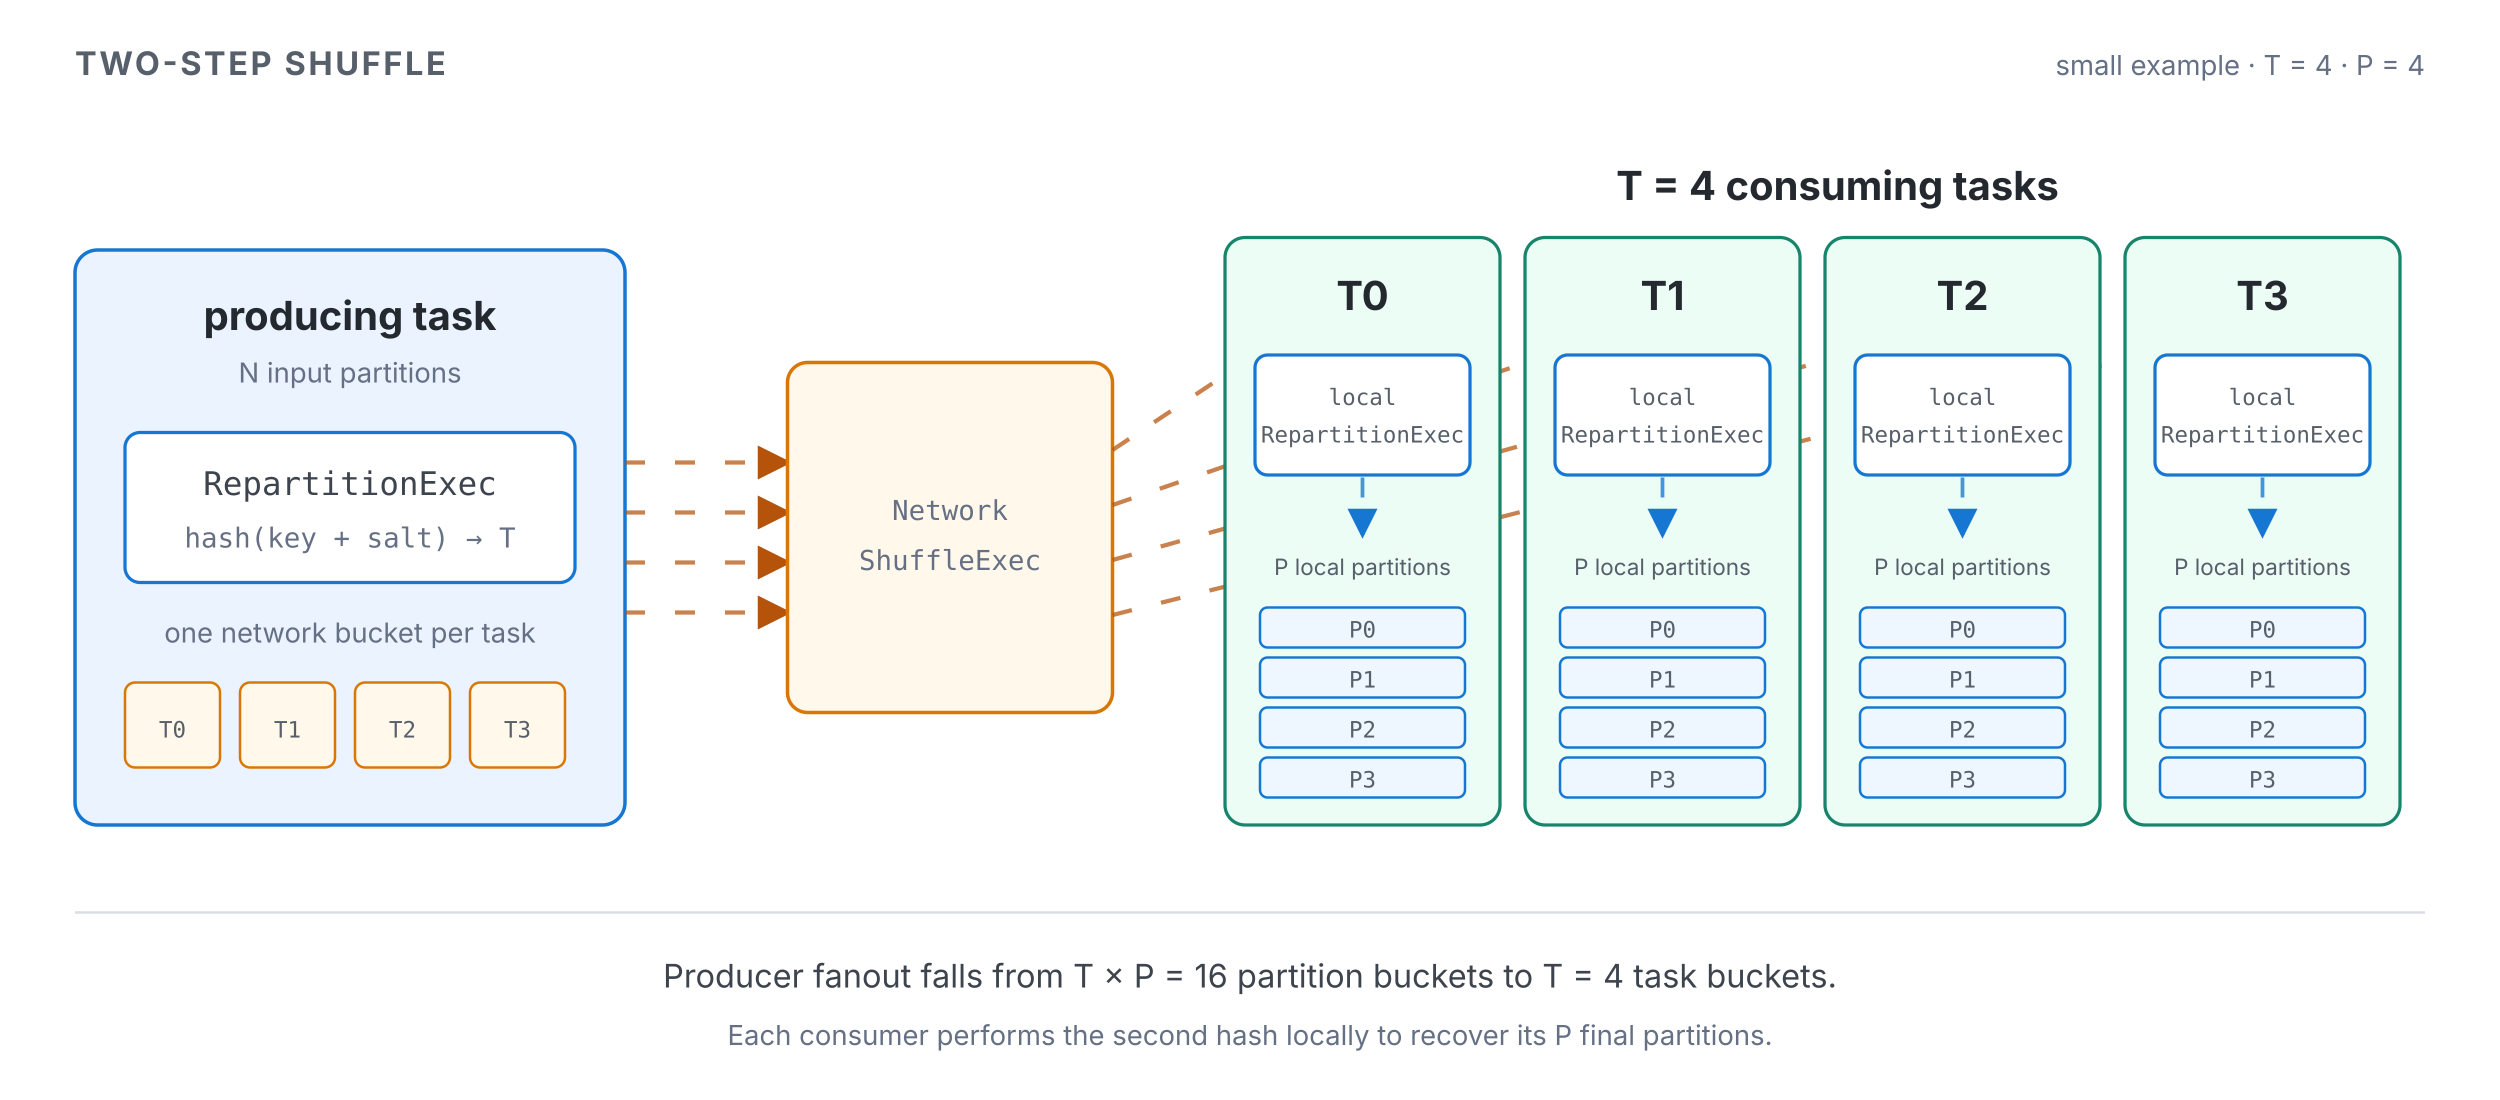
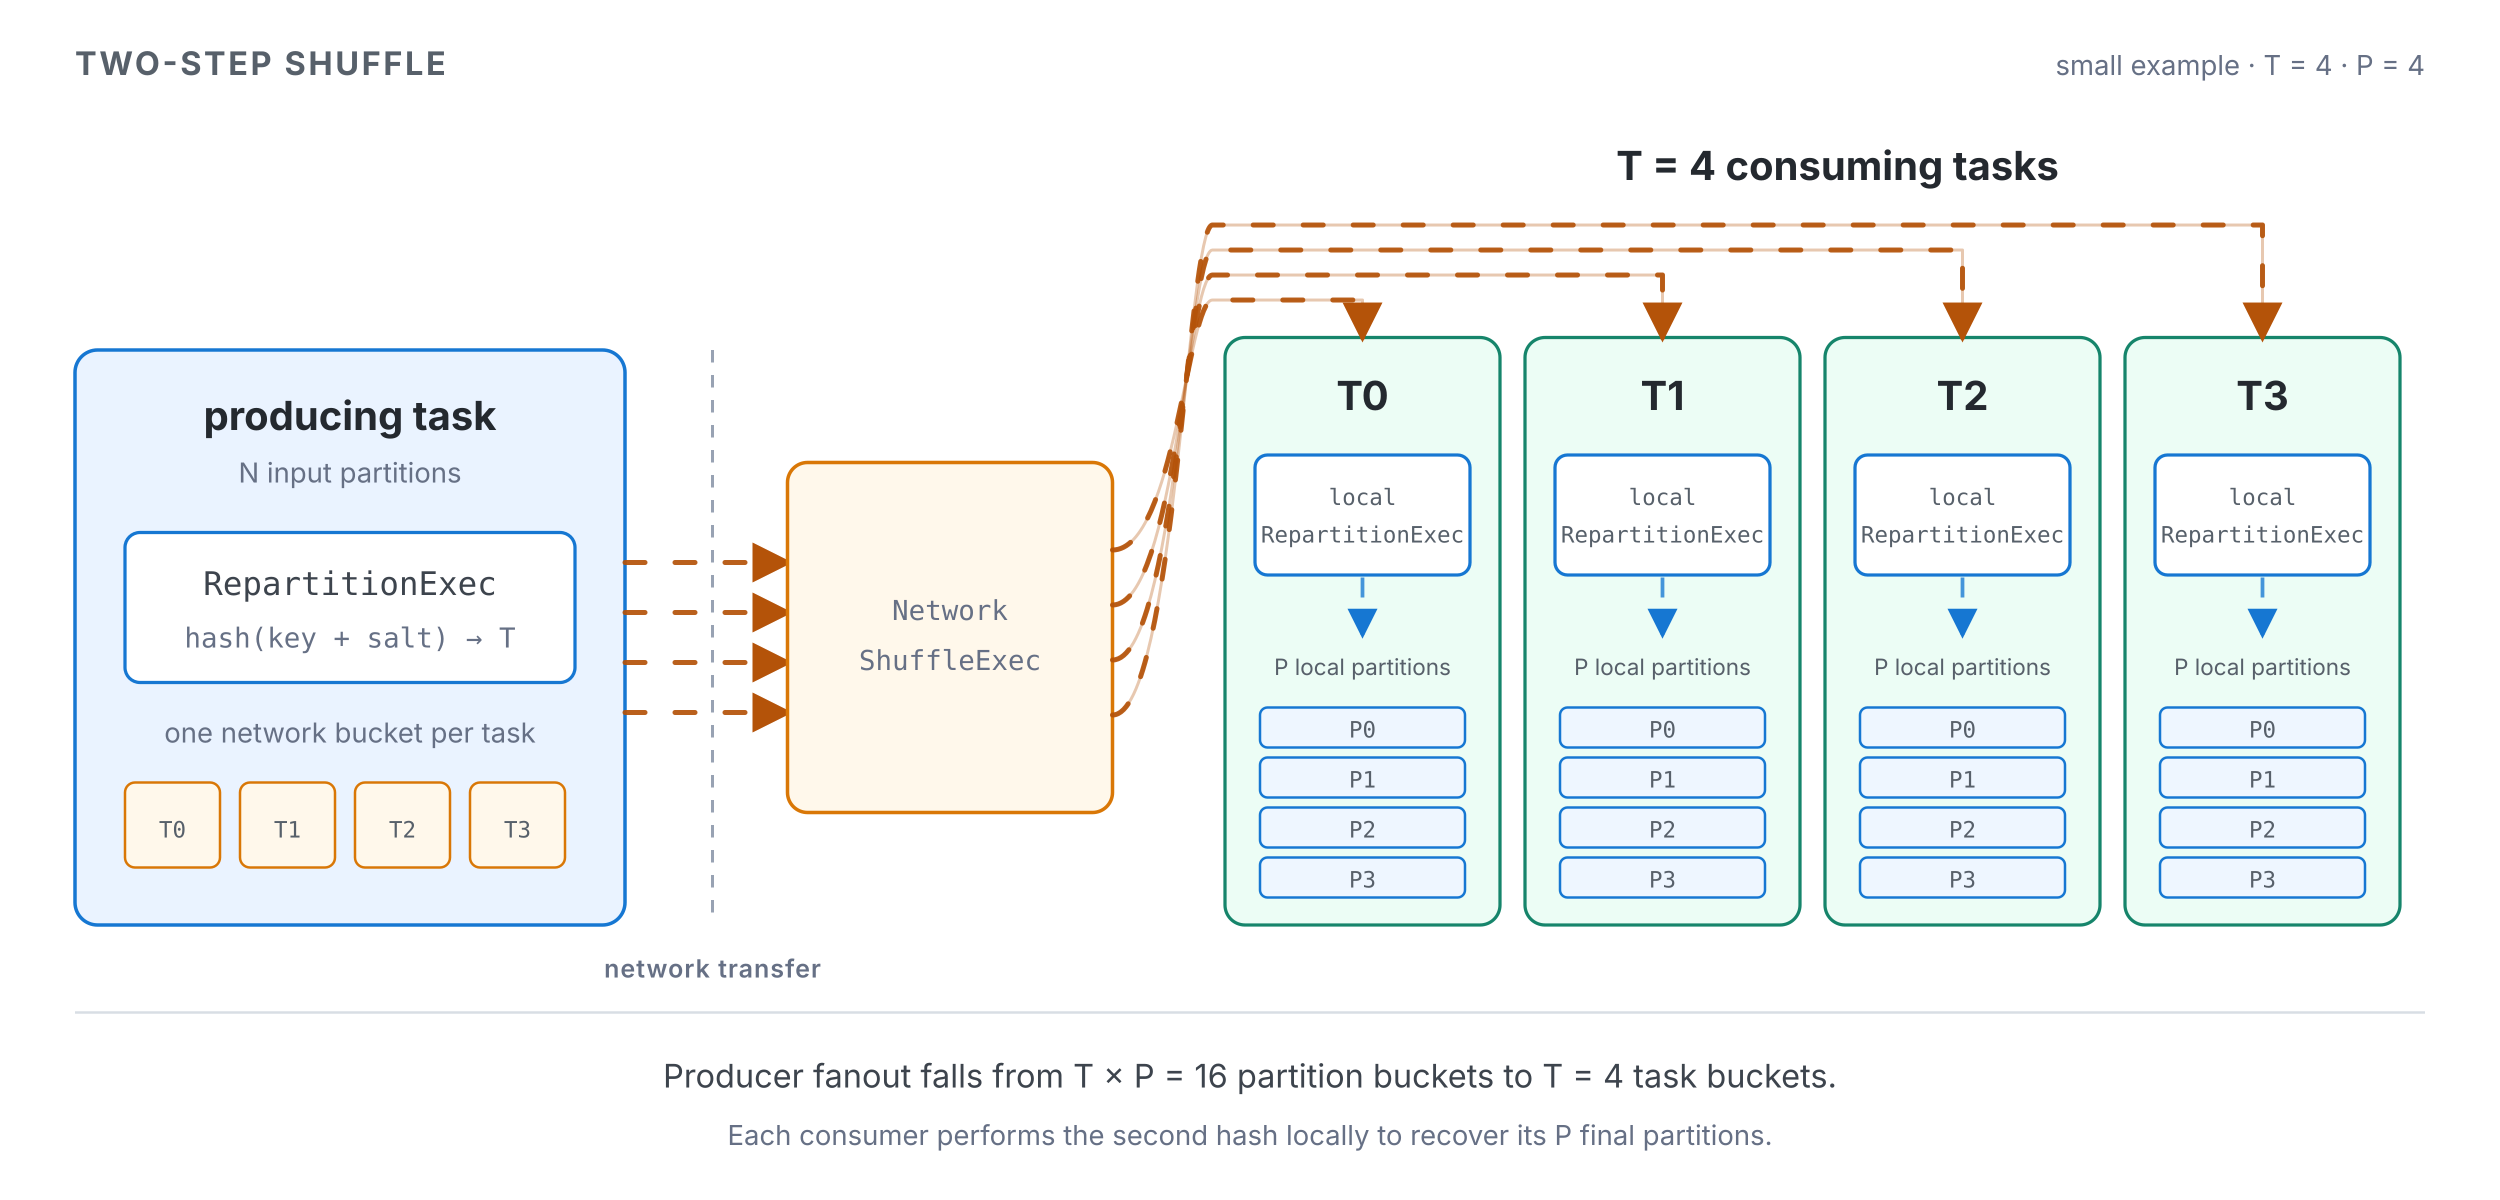
- <svg xmlns="http://www.w3.org/2000/svg" viewBox="0 0 1000 440" preserveAspectRatio="xMidYMid meet" role="img" aria-labelledby="title desc">
+ <svg xmlns="http://www.w3.org/2000/svg" viewBox="0 0 1000 480" preserveAspectRatio="xMidYMid meet" role="img" aria-labelledby="title desc">
  <defs>
    <marker id="arrow-orange" markerWidth="8" markerHeight="8" refX="7" refY="4" orient="auto">
      <path d="M0 0L8 4L0 8Z" fill="#b45309" />
    </marker>
    <marker id="arrow-blue" markerWidth="8" markerHeight="8" refX="7" refY="4" orient="auto">
      <path d="M0 0L8 4L0 8Z" fill="#1677d2" />
    </marker>
    <style>
      .scene{font-family:Inter,ui-sans-serif,system-ui,-apple-system,"Segoe UI",sans-serif}
      .mono{font-family:ui-monospace,SFMono-Regular,Menlo,Consolas,monospace}
      .section{fill:#57606a;font-size:13px;font-weight:700;letter-spacing:.08em}
      .heading{fill:#24292f;font-size:16px;font-weight:700}
      .label{fill:#3d444d;font-size:13px}
      .small{fill:#667085;font-size:11px}
      .tiny{fill:#57606a;font-size:9px}
      .producer{fill:#eaf3ff;stroke:#1677d2;stroke-width:1.4}
      .repartition{fill:#fff;stroke:#1677d2;stroke-width:1.3}
      .bucket{fill:#fff8eb;stroke:#d97706;stroke-width:1}
      .consumer{fill:#ecfdf5;stroke:#16856b;stroke-width:1.3}
      .network{fill:#fff8eb;stroke:#d97706;stroke-width:1.4}
      .partition{fill:#eef6ff;stroke:#1677d2;stroke-width:1}
-       .network-route{fill:none;stroke:#b45309;stroke-width:1.7;stroke-opacity:.72;marker-end:url(#arrow-orange)}
+       .network-boundary{stroke:#98a2b3;stroke-width:1.2;stroke-dasharray:5 5}
+       .boundary-label{fill:#667085;font-size:10px;font-weight:600;letter-spacing:.04em}
+       .route-guide{fill:none;stroke:#b45309;stroke-width:1.2;stroke-opacity:.32;stroke-linecap:round;stroke-linejoin:round}
+       .network-route{fill:none;stroke:#b45309;stroke-width:2;stroke-opacity:.92;stroke-linecap:round;stroke-linejoin:round;marker-end:url(#arrow-orange)}
      .local-route{fill:none;stroke:#1677d2;stroke-width:1.5;stroke-opacity:.78;marker-end:url(#arrow-blue)}
      .flow{stroke-dasharray:8 12;animation:flow 2.1s linear infinite}
      .local-flow{animation-delay:-.7s}
      @keyframes flow{to{stroke-dashoffset:-40}}
      @media (prefers-reduced-motion:reduce){.flow{animation:none}}
    </style>
  </defs>
  <g class="scene">
-     <rect width="1000" height="440" fill="#fff" />
+     <rect width="1000" height="480" fill="#fff" />
    <text x="30" y="30" class="section">TWO-STEP SHUFFLE</text>
    <text x="970" y="30" class="small" text-anchor="end">small example · T = 4 · P = 4</text>
-     <rect x="30" y="100" width="220" height="230" rx="9" class="producer" />
-     <text x="140" y="132" class="heading" text-anchor="middle">producing task</text>
-     <text x="140" y="153" class="small" text-anchor="middle">N input partitions</text>
-     <rect x="50" y="173" width="180" height="60" rx="6" class="repartition" />
-     <text x="140" y="198" class="label mono" text-anchor="middle">RepartitionExec</text>
-     <text x="140" y="219" class="small mono" text-anchor="middle">hash(key + salt) → T</text>
-     <text x="140" y="257" class="small" text-anchor="middle">one network bucket per task</text>
-     <rect x="50" y="273" width="38" height="34" rx="4" class="bucket" />
-     <rect x="96" y="273" width="38" height="34" rx="4" class="bucket" />
-     <rect x="142" y="273" width="38" height="34" rx="4" class="bucket" />
-     <rect x="188" y="273" width="38" height="34" rx="4" class="bucket" />
-     <text x="69" y="295" class="tiny mono" text-anchor="middle">T0</text>
-     <text x="115" y="295" class="tiny mono" text-anchor="middle">T1</text>
-     <text x="161" y="295" class="tiny mono" text-anchor="middle">T2</text>
-     <text x="207" y="295" class="tiny mono" text-anchor="middle">T3</text>
-     <path d="M250 185L315 185" class="network-route flow" />
-     <path d="M250 205L315 205" class="network-route flow" />
-     <path d="M250 225L315 225" class="network-route flow" />
-     <path d="M250 245L315 245" class="network-route flow" />
-     <rect x="315" y="145" width="130" height="140" rx="8" class="network" />
-     <text x="380" y="208" class="small mono" text-anchor="middle">Network</text>
-     <text x="380" y="228" class="small mono" text-anchor="middle">ShuffleExec</text>
-     <path d="M445 180L505 140" class="network-route flow" />
-     <path d="M445 202L625 140" class="network-route flow" />
-     <path d="M445 224L745 140" class="network-route flow" />
-     <path d="M445 246L865 140" class="network-route flow" />
-     <text x="735" y="80" class="heading" text-anchor="middle">T = 4 consuming tasks</text>
-     <g transform="translate(490 95)">
-       <g>
-         <rect width="110" height="235" rx="8" class="consumer" />
-         <text x="55" y="29" class="heading" text-anchor="middle">T0</text>
-         <rect x="12" y="47" width="86" height="48" rx="5" class="repartition" />
-         <text x="55" y="67" class="tiny mono" text-anchor="middle">local</text>
-         <text x="55" y="82" class="tiny mono" text-anchor="middle">RepartitionExec</text>
-         <path d="M55 96V119" class="local-route flow local-flow" />
-         <text x="55" y="135" class="tiny" text-anchor="middle">P local partitions</text>
-         <rect x="14" y="148" width="82" height="16" rx="3" class="partition" />
-         <rect x="14" y="168" width="82" height="16" rx="3" class="partition" />
-         <rect x="14" y="188" width="82" height="16" rx="3" class="partition" />
-         <rect x="14" y="208" width="82" height="16" rx="3" class="partition" />
-         <text x="55" y="160" class="tiny mono" text-anchor="middle">P0</text>
-         <text x="55" y="180" class="tiny mono" text-anchor="middle">P1</text>
-         <text x="55" y="200" class="tiny mono" text-anchor="middle">P2</text>
-         <text x="55" y="220" class="tiny mono" text-anchor="middle">P3</text>
+     <text x="735" y="72" class="heading" text-anchor="middle">T = 4 consuming tasks</text>
+     <g transform="translate(0 40)">
+       <rect x="30" y="100" width="220" height="230" rx="9" class="producer" />
+       <text x="140" y="132" class="heading" text-anchor="middle">producing task</text>
+       <text x="140" y="153" class="small" text-anchor="middle">N input partitions</text>
+       <rect x="50" y="173" width="180" height="60" rx="6" class="repartition" />
+       <text x="140" y="198" class="label mono" text-anchor="middle">RepartitionExec</text>
+       <text x="140" y="219" class="small mono" text-anchor="middle">hash(key + salt) → T</text>
+       <text x="140" y="257" class="small" text-anchor="middle">one network bucket per task</text>
+       <rect x="50" y="273" width="38" height="34" rx="4" class="bucket" />
+       <rect x="96" y="273" width="38" height="34" rx="4" class="bucket" />
+       <rect x="142" y="273" width="38" height="34" rx="4" class="bucket" />
+       <rect x="188" y="273" width="38" height="34" rx="4" class="bucket" />
+       <text x="69" y="295" class="tiny mono" text-anchor="middle">T0</text>
+       <text x="115" y="295" class="tiny mono" text-anchor="middle">T1</text>
+       <text x="161" y="295" class="tiny mono" text-anchor="middle">T2</text>
+       <text x="207" y="295" class="tiny mono" text-anchor="middle">T3</text>
+       <line x1="285" y1="100" x2="285" y2="330" class="network-boundary" aria-label="network transfer boundary" />
+       <path d="M250 185L315 185" class="network-route flow" />
+       <path d="M250 205L315 205" class="network-route flow" />
+       <path d="M250 225L315 225" class="network-route flow" />
+       <path d="M250 245L315 245" class="network-route flow" />
+       <text x="285" y="351" class="boundary-label" text-anchor="middle">network transfer</text>
+       <rect x="315" y="145" width="130" height="140" rx="8" class="network" />
+       <text x="380" y="208" class="small mono" text-anchor="middle">Network</text>
+       <text x="380" y="228" class="small mono" text-anchor="middle">ShuffleExec</text>
+       <g transform="translate(490 95)">
+         <g>
+           <rect width="110" height="235" rx="8" class="consumer" />
+           <text x="55" y="29" class="heading" text-anchor="middle">T0</text>
+           <rect x="12" y="47" width="86" height="48" rx="5" class="repartition" />
+           <text x="55" y="67" class="tiny mono" text-anchor="middle">local</text>
+           <text x="55" y="82" class="tiny mono" text-anchor="middle">RepartitionExec</text>
+           <path d="M55 96V119" class="local-route flow local-flow" />
+           <text x="55" y="135" class="tiny" text-anchor="middle">P local partitions</text>
+           <rect x="14" y="148" width="82" height="16" rx="3" class="partition" />
+           <rect x="14" y="168" width="82" height="16" rx="3" class="partition" />
+           <rect x="14" y="188" width="82" height="16" rx="3" class="partition" />
+           <rect x="14" y="208" width="82" height="16" rx="3" class="partition" />
+           <text x="55" y="160" class="tiny mono" text-anchor="middle">P0</text>
+           <text x="55" y="180" class="tiny mono" text-anchor="middle">P1</text>
+           <text x="55" y="200" class="tiny mono" text-anchor="middle">P2</text>
+           <text x="55" y="220" class="tiny mono" text-anchor="middle">P3</text>
+         </g>
+         <g transform="translate(120 0)">
+           <rect width="110" height="235" rx="8" class="consumer" />
+           <text x="55" y="29" class="heading" text-anchor="middle">T1</text>
+           <rect x="12" y="47" width="86" height="48" rx="5" class="repartition" />
+           <text x="55" y="67" class="tiny mono" text-anchor="middle">local</text>
+           <text x="55" y="82" class="tiny mono" text-anchor="middle">RepartitionExec</text>
+           <path d="M55 96V119" class="local-route flow local-flow" />
+           <text x="55" y="135" class="tiny" text-anchor="middle">P local partitions</text>
+           <rect x="14" y="148" width="82" height="16" rx="3" class="partition" />
+           <rect x="14" y="168" width="82" height="16" rx="3" class="partition" />
+           <rect x="14" y="188" width="82" height="16" rx="3" class="partition" />
+           <rect x="14" y="208" width="82" height="16" rx="3" class="partition" />
+           <text x="55" y="160" class="tiny mono" text-anchor="middle">P0</text>
+           <text x="55" y="180" class="tiny mono" text-anchor="middle">P1</text>
+           <text x="55" y="200" class="tiny mono" text-anchor="middle">P2</text>
+           <text x="55" y="220" class="tiny mono" text-anchor="middle">P3</text>
+         </g>
+         <g transform="translate(240 0)">
+           <rect width="110" height="235" rx="8" class="consumer" />
+           <text x="55" y="29" class="heading" text-anchor="middle">T2</text>
+           <rect x="12" y="47" width="86" height="48" rx="5" class="repartition" />
+           <text x="55" y="67" class="tiny mono" text-anchor="middle">local</text>
+           <text x="55" y="82" class="tiny mono" text-anchor="middle">RepartitionExec</text>
+           <path d="M55 96V119" class="local-route flow local-flow" />
+           <text x="55" y="135" class="tiny" text-anchor="middle">P local partitions</text>
+           <rect x="14" y="148" width="82" height="16" rx="3" class="partition" />
+           <rect x="14" y="168" width="82" height="16" rx="3" class="partition" />
+           <rect x="14" y="188" width="82" height="16" rx="3" class="partition" />
+           <rect x="14" y="208" width="82" height="16" rx="3" class="partition" />
+           <text x="55" y="160" class="tiny mono" text-anchor="middle">P0</text>
+           <text x="55" y="180" class="tiny mono" text-anchor="middle">P1</text>
+           <text x="55" y="200" class="tiny mono" text-anchor="middle">P2</text>
+           <text x="55" y="220" class="tiny mono" text-anchor="middle">P3</text>
+         </g>
+         <g transform="translate(360 0)">
+           <rect width="110" height="235" rx="8" class="consumer" />
+           <text x="55" y="29" class="heading" text-anchor="middle">T3</text>
+           <rect x="12" y="47" width="86" height="48" rx="5" class="repartition" />
+           <text x="55" y="67" class="tiny mono" text-anchor="middle">local</text>
+           <text x="55" y="82" class="tiny mono" text-anchor="middle">RepartitionExec</text>
+           <path d="M55 96V119" class="local-route flow local-flow" />
+           <text x="55" y="135" class="tiny" text-anchor="middle">P local partitions</text>
+           <rect x="14" y="148" width="82" height="16" rx="3" class="partition" />
+           <rect x="14" y="168" width="82" height="16" rx="3" class="partition" />
+           <rect x="14" y="188" width="82" height="16" rx="3" class="partition" />
+           <rect x="14" y="208" width="82" height="16" rx="3" class="partition" />
+           <text x="55" y="160" class="tiny mono" text-anchor="middle">P0</text>
+           <text x="55" y="180" class="tiny mono" text-anchor="middle">P1</text>
+           <text x="55" y="200" class="tiny mono" text-anchor="middle">P2</text>
+           <text x="55" y="220" class="tiny mono" text-anchor="middle">P3</text>
+         </g>
      </g>
-       <g transform="translate(120 0)">
-         <rect width="110" height="235" rx="8" class="consumer" />
-         <text x="55" y="29" class="heading" text-anchor="middle">T1</text>
-         <rect x="12" y="47" width="86" height="48" rx="5" class="repartition" />
-         <text x="55" y="67" class="tiny mono" text-anchor="middle">local</text>
-         <text x="55" y="82" class="tiny mono" text-anchor="middle">RepartitionExec</text>
-         <path d="M55 96V119" class="local-route flow local-flow" />
-         <text x="55" y="135" class="tiny" text-anchor="middle">P local partitions</text>
-         <rect x="14" y="148" width="82" height="16" rx="3" class="partition" />
-         <rect x="14" y="168" width="82" height="16" rx="3" class="partition" />
-         <rect x="14" y="188" width="82" height="16" rx="3" class="partition" />
-         <rect x="14" y="208" width="82" height="16" rx="3" class="partition" />
-         <text x="55" y="160" class="tiny mono" text-anchor="middle">P0</text>
-         <text x="55" y="180" class="tiny mono" text-anchor="middle">P1</text>
-         <text x="55" y="200" class="tiny mono" text-anchor="middle">P2</text>
-         <text x="55" y="220" class="tiny mono" text-anchor="middle">P3</text>
-       </g>
-       <g transform="translate(240 0)">
-         <rect width="110" height="235" rx="8" class="consumer" />
-         <text x="55" y="29" class="heading" text-anchor="middle">T2</text>
-         <rect x="12" y="47" width="86" height="48" rx="5" class="repartition" />
-         <text x="55" y="67" class="tiny mono" text-anchor="middle">local</text>
-         <text x="55" y="82" class="tiny mono" text-anchor="middle">RepartitionExec</text>
-         <path d="M55 96V119" class="local-route flow local-flow" />
-         <text x="55" y="135" class="tiny" text-anchor="middle">P local partitions</text>
-         <rect x="14" y="148" width="82" height="16" rx="3" class="partition" />
-         <rect x="14" y="168" width="82" height="16" rx="3" class="partition" />
-         <rect x="14" y="188" width="82" height="16" rx="3" class="partition" />
-         <rect x="14" y="208" width="82" height="16" rx="3" class="partition" />
-         <text x="55" y="160" class="tiny mono" text-anchor="middle">P0</text>
-         <text x="55" y="180" class="tiny mono" text-anchor="middle">P1</text>
-         <text x="55" y="200" class="tiny mono" text-anchor="middle">P2</text>
-         <text x="55" y="220" class="tiny mono" text-anchor="middle">P3</text>
-       </g>
-       <g transform="translate(360 0)">
-         <rect width="110" height="235" rx="8" class="consumer" />
-         <text x="55" y="29" class="heading" text-anchor="middle">T3</text>
-         <rect x="12" y="47" width="86" height="48" rx="5" class="repartition" />
-         <text x="55" y="67" class="tiny mono" text-anchor="middle">local</text>
-         <text x="55" y="82" class="tiny mono" text-anchor="middle">RepartitionExec</text>
-         <path d="M55 96V119" class="local-route flow local-flow" />
-         <text x="55" y="135" class="tiny" text-anchor="middle">P local partitions</text>
-         <rect x="14" y="148" width="82" height="16" rx="3" class="partition" />
-         <rect x="14" y="168" width="82" height="16" rx="3" class="partition" />
-         <rect x="14" y="188" width="82" height="16" rx="3" class="partition" />
-         <rect x="14" y="208" width="82" height="16" rx="3" class="partition" />
-         <text x="55" y="160" class="tiny mono" text-anchor="middle">P0</text>
-         <text x="55" y="180" class="tiny mono" text-anchor="middle">P1</text>
-         <text x="55" y="200" class="tiny mono" text-anchor="middle">P2</text>
-         <text x="55" y="220" class="tiny mono" text-anchor="middle">P3</text>
+       <g aria-label="four network routes bending above and entering the top of their consuming tasks">
+         <path d="M445 180C470 180 475 80 485 80H545V95" class="route-guide" />
+         <path d="M445 202C470 202 475 70 485 70H665V95" class="route-guide" />
+         <path d="M445 224C470 224 475 60 485 60H785V95" class="route-guide" />
+         <path d="M445 246C470 246 475 50 485 50H905V95" class="route-guide" />
+         <path d="M445 180C470 180 475 80 485 80H545V95" class="network-route flow" />
+         <path d="M445 202C470 202 475 70 485 70H665V95" class="network-route flow" />
+         <path d="M445 224C470 224 475 60 485 60H785V95" class="network-route flow" />
+         <path d="M445 246C470 246 475 50 485 50H905V95" class="network-route flow" />
      </g>
    </g>
-     <line x1="30" y1="365" x2="970" y2="365" stroke="#d8dee4" />
-     <text x="500" y="395" class="label" text-anchor="middle">Producer fanout falls from T × P = 16 partition buckets to T = 4 task buckets.</text>
-     <text x="500" y="418" class="small" text-anchor="middle">Each consumer performs the second hash locally to recover its P final partitions.</text>
+     <line x1="30" y1="405" x2="970" y2="405" stroke="#d8dee4" />
+     <text x="500" y="435" class="label" text-anchor="middle">Producer fanout falls from T × P = 16 partition buckets to T = 4 task buckets.</text>
+     <text x="500" y="458" class="small" text-anchor="middle">Each consumer performs the second hash locally to recover its P final partitions.</text>
  </g>
</svg>
